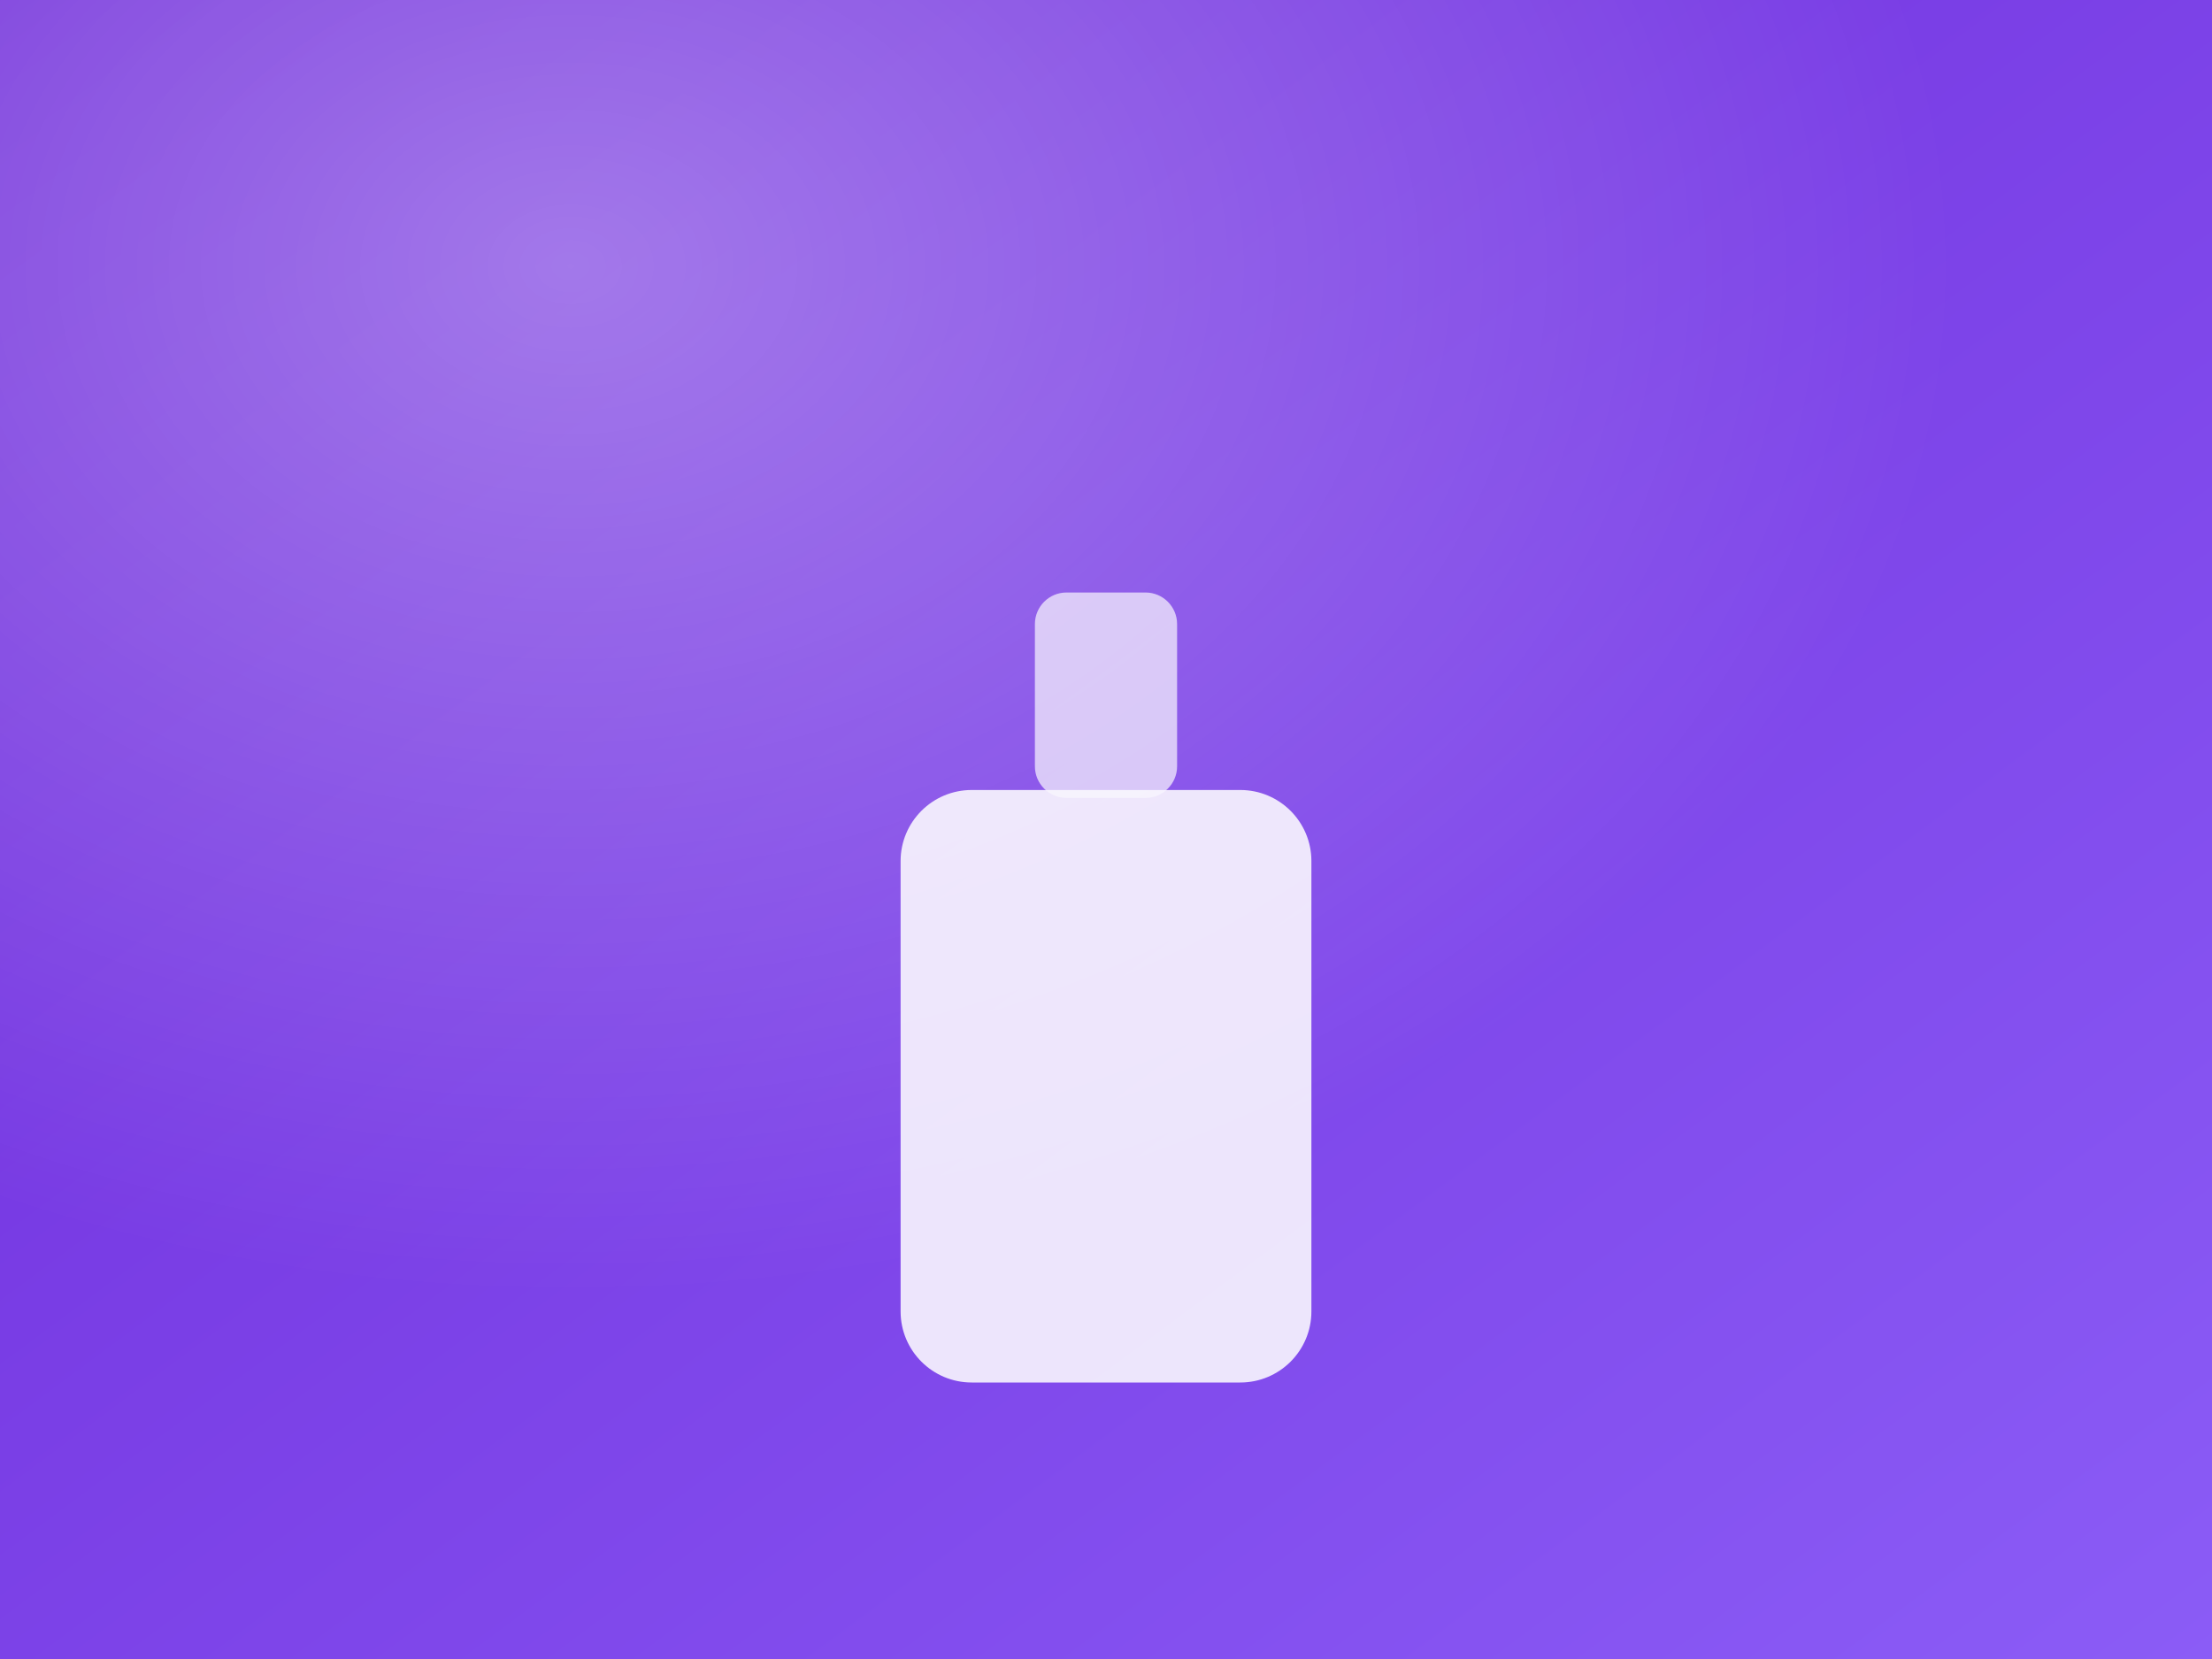
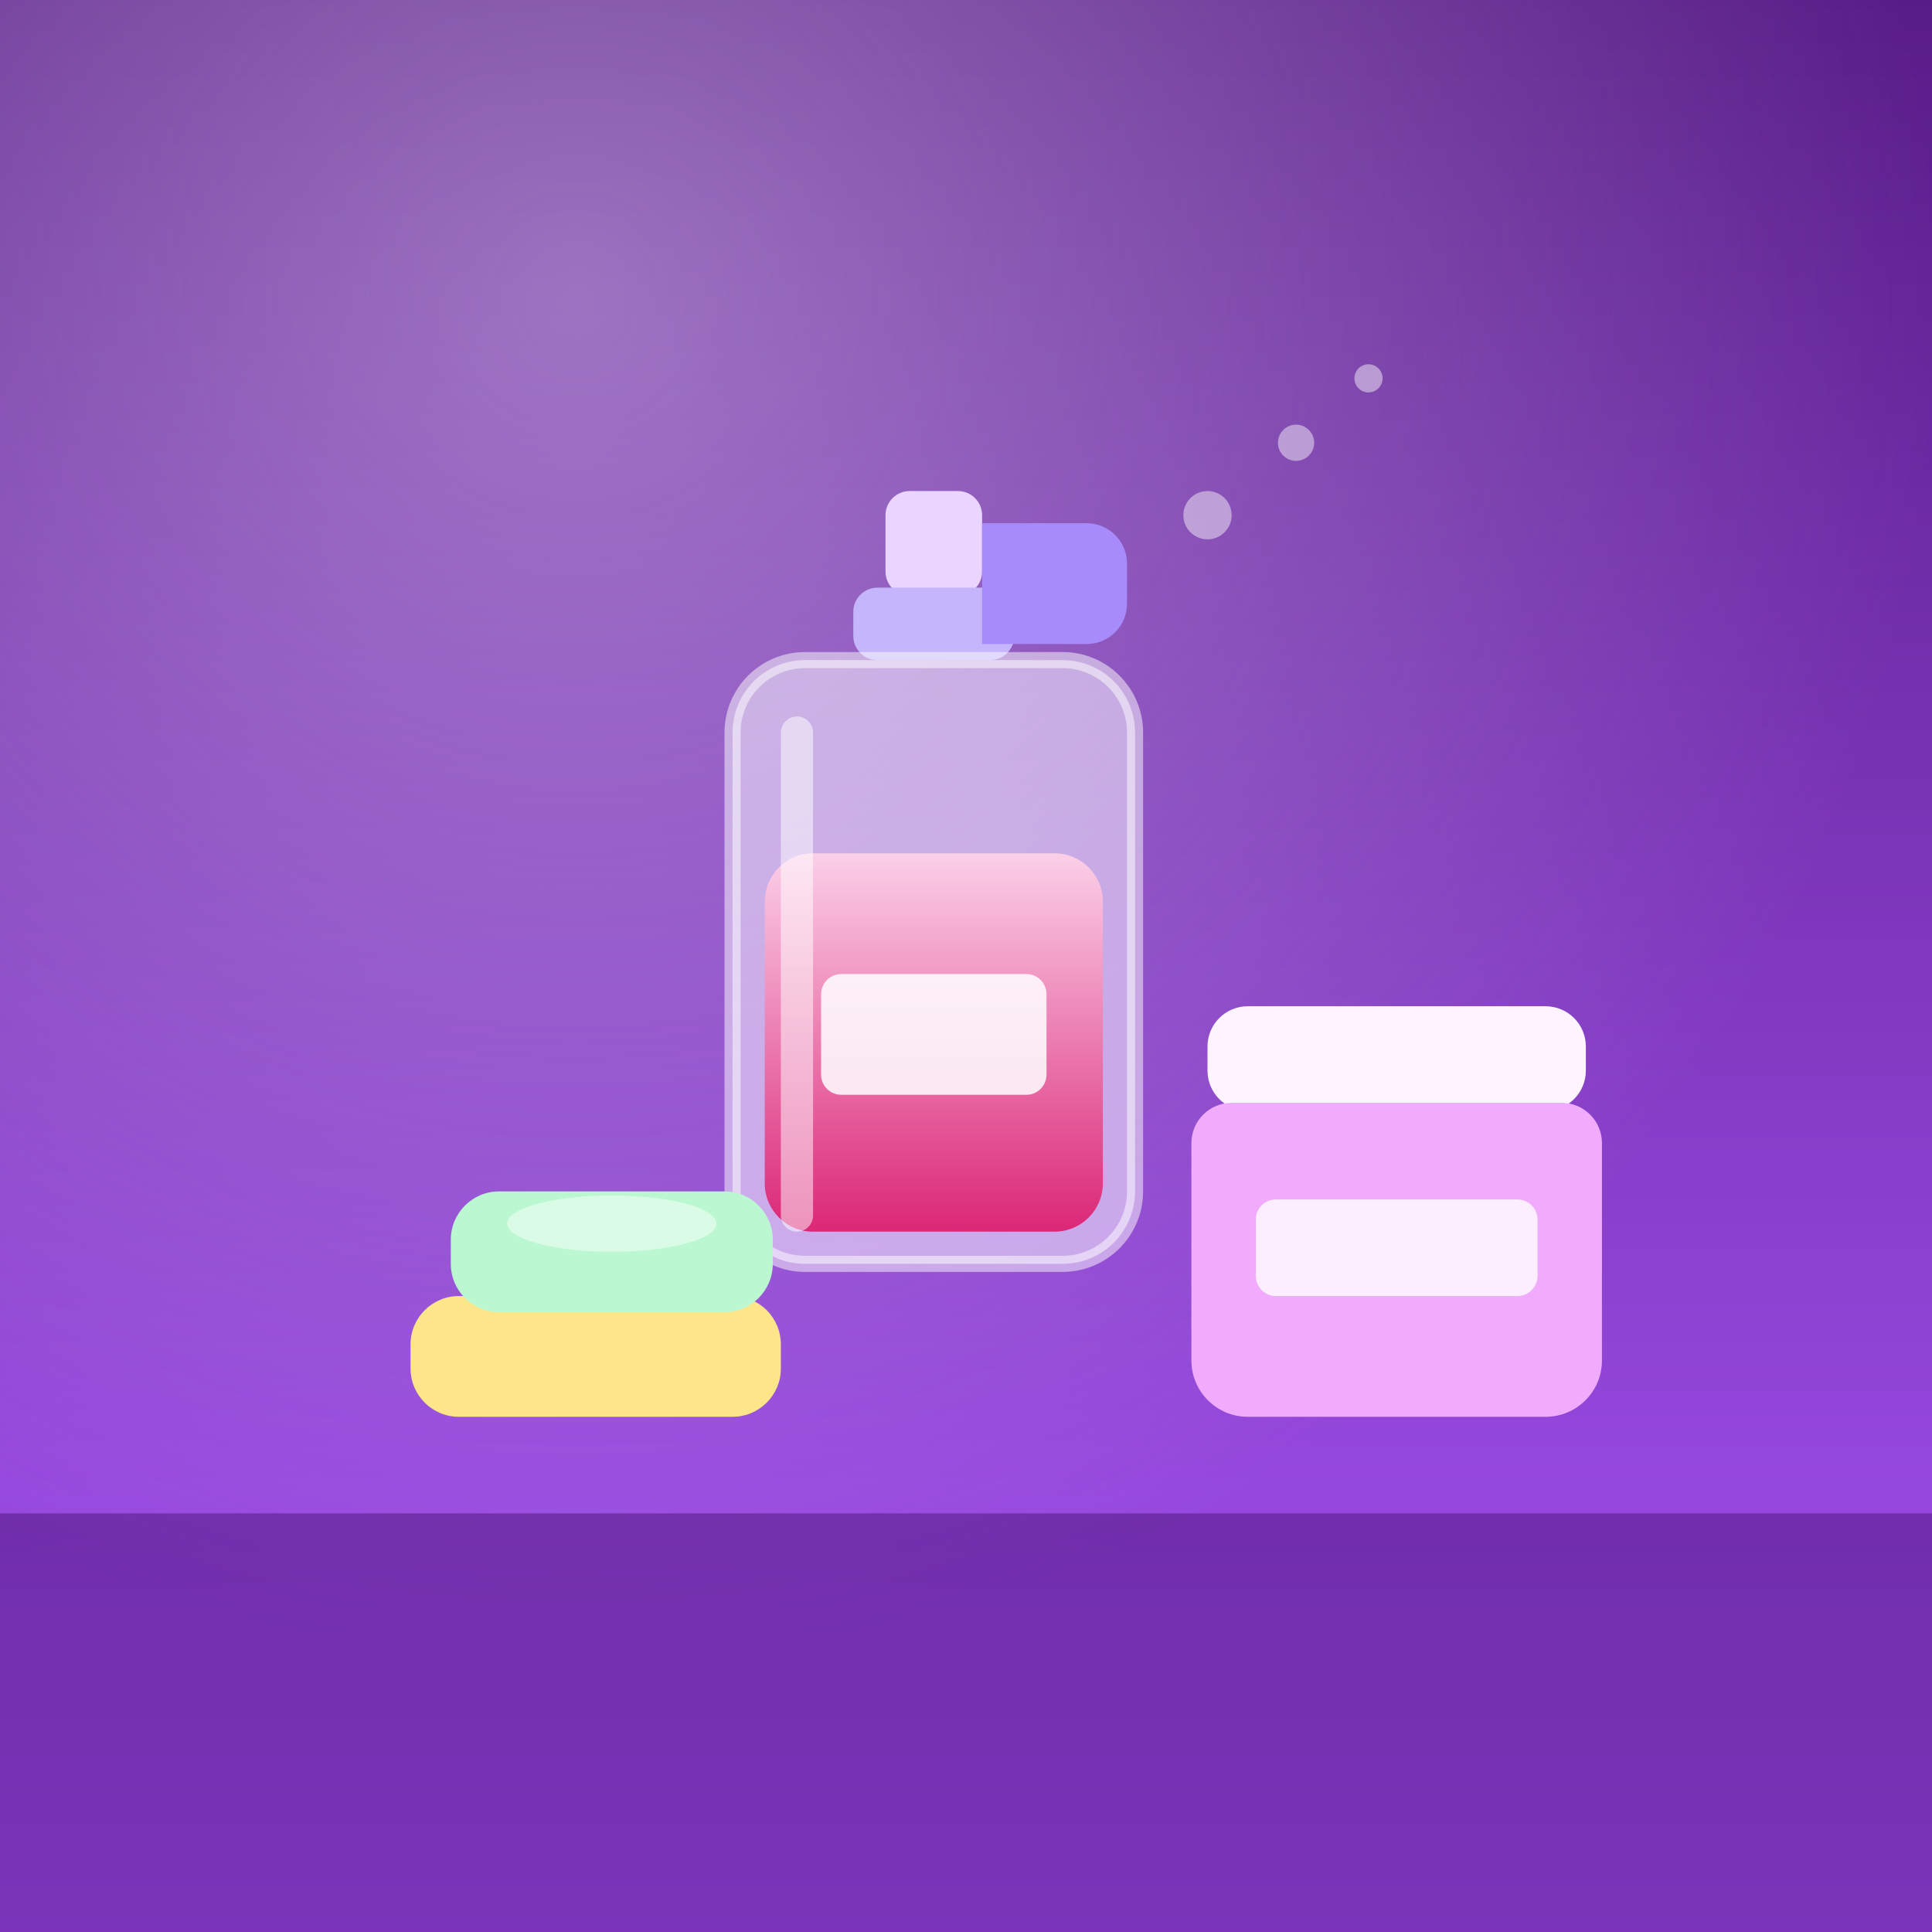
- <svg xmlns="http://www.w3.org/2000/svg" viewBox="0 0 560 420" width="560" height="420" role="img">
+ <svg xmlns="http://www.w3.org/2000/svg" viewBox="0 0 480 480" width="480" height="480" role="img">
  <defs>
-     <linearGradient id="g" x1="0" y1="0" x2="1" y2="1">
-       <stop offset="0" stop-color="#6D28D9" />
-       <stop offset="1" stop-color="#8B5CF6" />
+     <linearGradient id="per-fondo" x1="0" y1="0" x2="0" y2="1">
+       <stop offset="0" stop-color="#581C87" />
+       <stop offset="1" stop-color="#A855F7" />
    </linearGradient>
-     <radialGradient id="s" cx="26%" cy="16%" r="62%">
-       <stop offset="0" stop-color="#fff" stop-opacity=".34" />
-       <stop offset="1" stop-color="#fff" stop-opacity="0" />
+     <radialGradient id="per-luz" cx="30%" cy="16%" r="70%">
+       <stop offset="0" stop-color="#F3E8FF" stop-opacity=".4" />
+       <stop offset="1" stop-color="#F3E8FF" stop-opacity="0" />
    </radialGradient>
+     <linearGradient id="per-jugo" x1="0" y1="0" x2="0" y2="1">
+       <stop offset="0" stop-color="#FBCFE8" />
+       <stop offset="1" stop-color="#DB2777" />
+     </linearGradient>
  </defs>
-   <rect width="560" height="420" fill="url(#g)" />
-   <rect width="560" height="420" fill="url(#s)" />
-   <g opacity=".95">
-     <rect x="228" y="200" width="104" height="150" rx="18" fill="#FFFFFF" opacity=".9" />
-     <rect x="262" y="150" width="36" height="52" rx="8" fill="#FFFFFF" opacity=".7" />
+   <rect width="480" height="480" fill="url(#per-fondo)" />
+   <rect width="480" height="480" fill="url(#per-luz)" />
+   <g transform="translate(174 138)">
+     <rect x="46" y="-16" width="24" height="26" rx="6" fill="#E9D5FF" />
+     <rect x="38" y="8" width="40" height="18" rx="6" fill="#C4B5FD" />
+     <path d="M70 -8h26a10 10 0 0 1 10 10v10a10 10 0 0 1-10 10H70z" fill="#A78BFA" />
+     <rect x="8" y="26" width="100" height="150" rx="18" fill="#F5F3FF" opacity=".55" />
+     <rect x="16" y="74" width="84" height="94" rx="12" fill="url(#per-jugo)" />
+     <rect x="8" y="26" width="100" height="150" rx="18" fill="none" stroke="#FFFFFF" stroke-opacity=".5" stroke-width="4" />
+     <path d="M24 44v120" stroke="#FFFFFF" stroke-opacity=".5" stroke-width="8" stroke-linecap="round" />
+     <rect x="30" y="104" width="56" height="30" rx="5" fill="#FFFFFF" opacity=".85" />
  </g>
+   <g fill="#FFFFFF" opacity=".45">
+     <circle cx="300" cy="128" r="6" />
+     <circle cx="322" cy="110" r="4.5" />
+     <circle cx="340" cy="94" r="3.5" />
+   </g>
+   <g transform="translate(300 250)">
+     <rect x="0" y="0" width="94" height="26" rx="10" fill="#FDF4FF" />
+     <path d="M6 24h82a10 10 0 0 1 10 10v54a14 14 0 0 1-14 14H10a14 14 0 0 1-14-14V34a10 10 0 0 1 10-10z" fill="#F0ABFC" />
+     <rect x="12" y="48" width="70" height="24" rx="5" fill="#FFFFFF" opacity=".8" />
+   </g>
+   <g transform="translate(102 296)">
+     <rect x="0" y="26" width="92" height="30" rx="12" fill="#FDE68A" />
+     <rect x="10" y="0" width="80" height="30" rx="12" fill="#BBF7D0" />
+     <ellipse cx="50" cy="8" rx="26" ry="7" fill="#FFFFFF" opacity=".45" />
+   </g>
+   <rect y="376" width="480" height="104" fill="#3B0764" opacity=".42" />
</svg>
